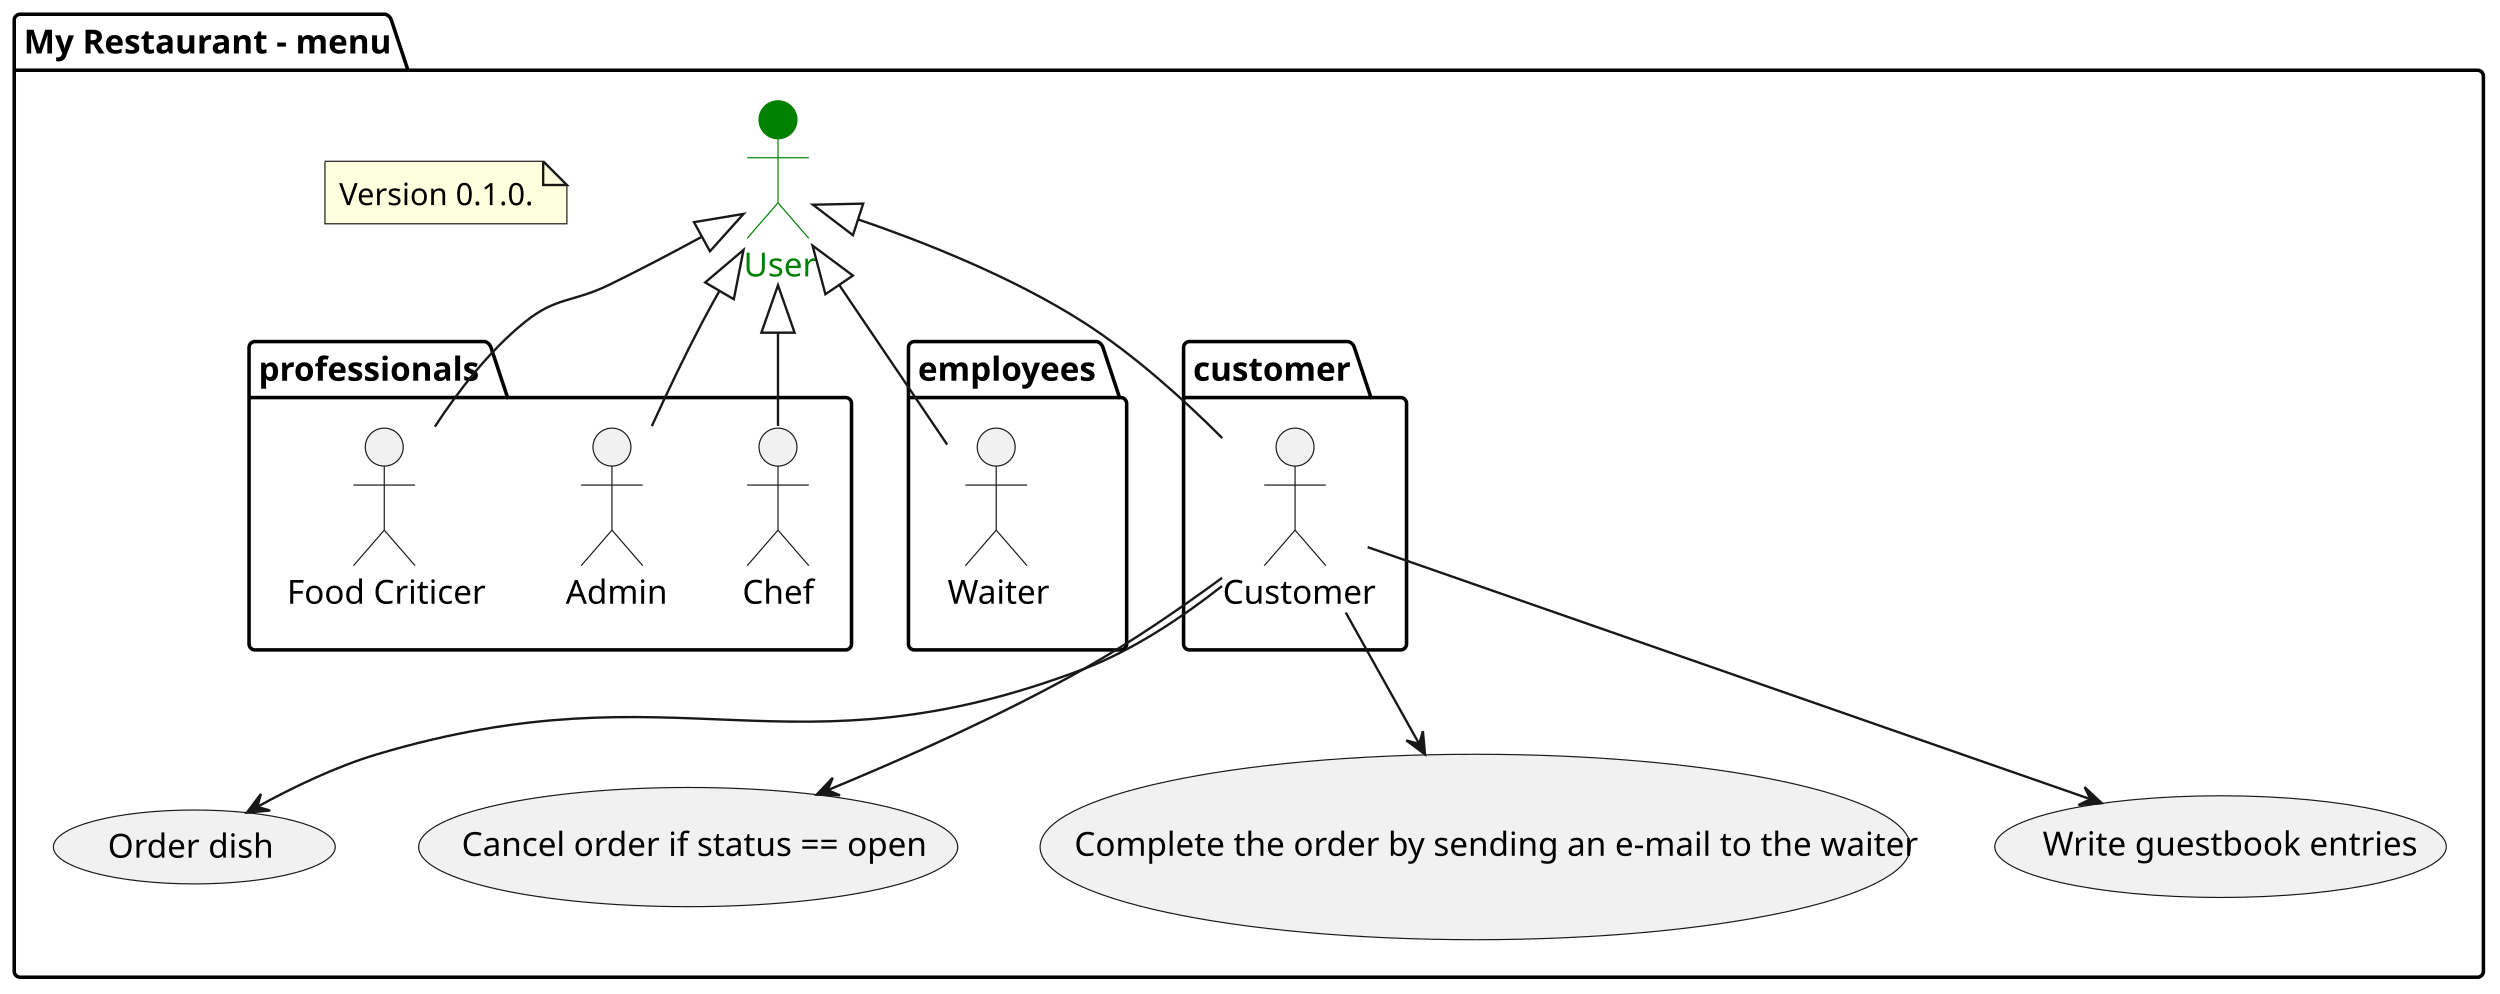
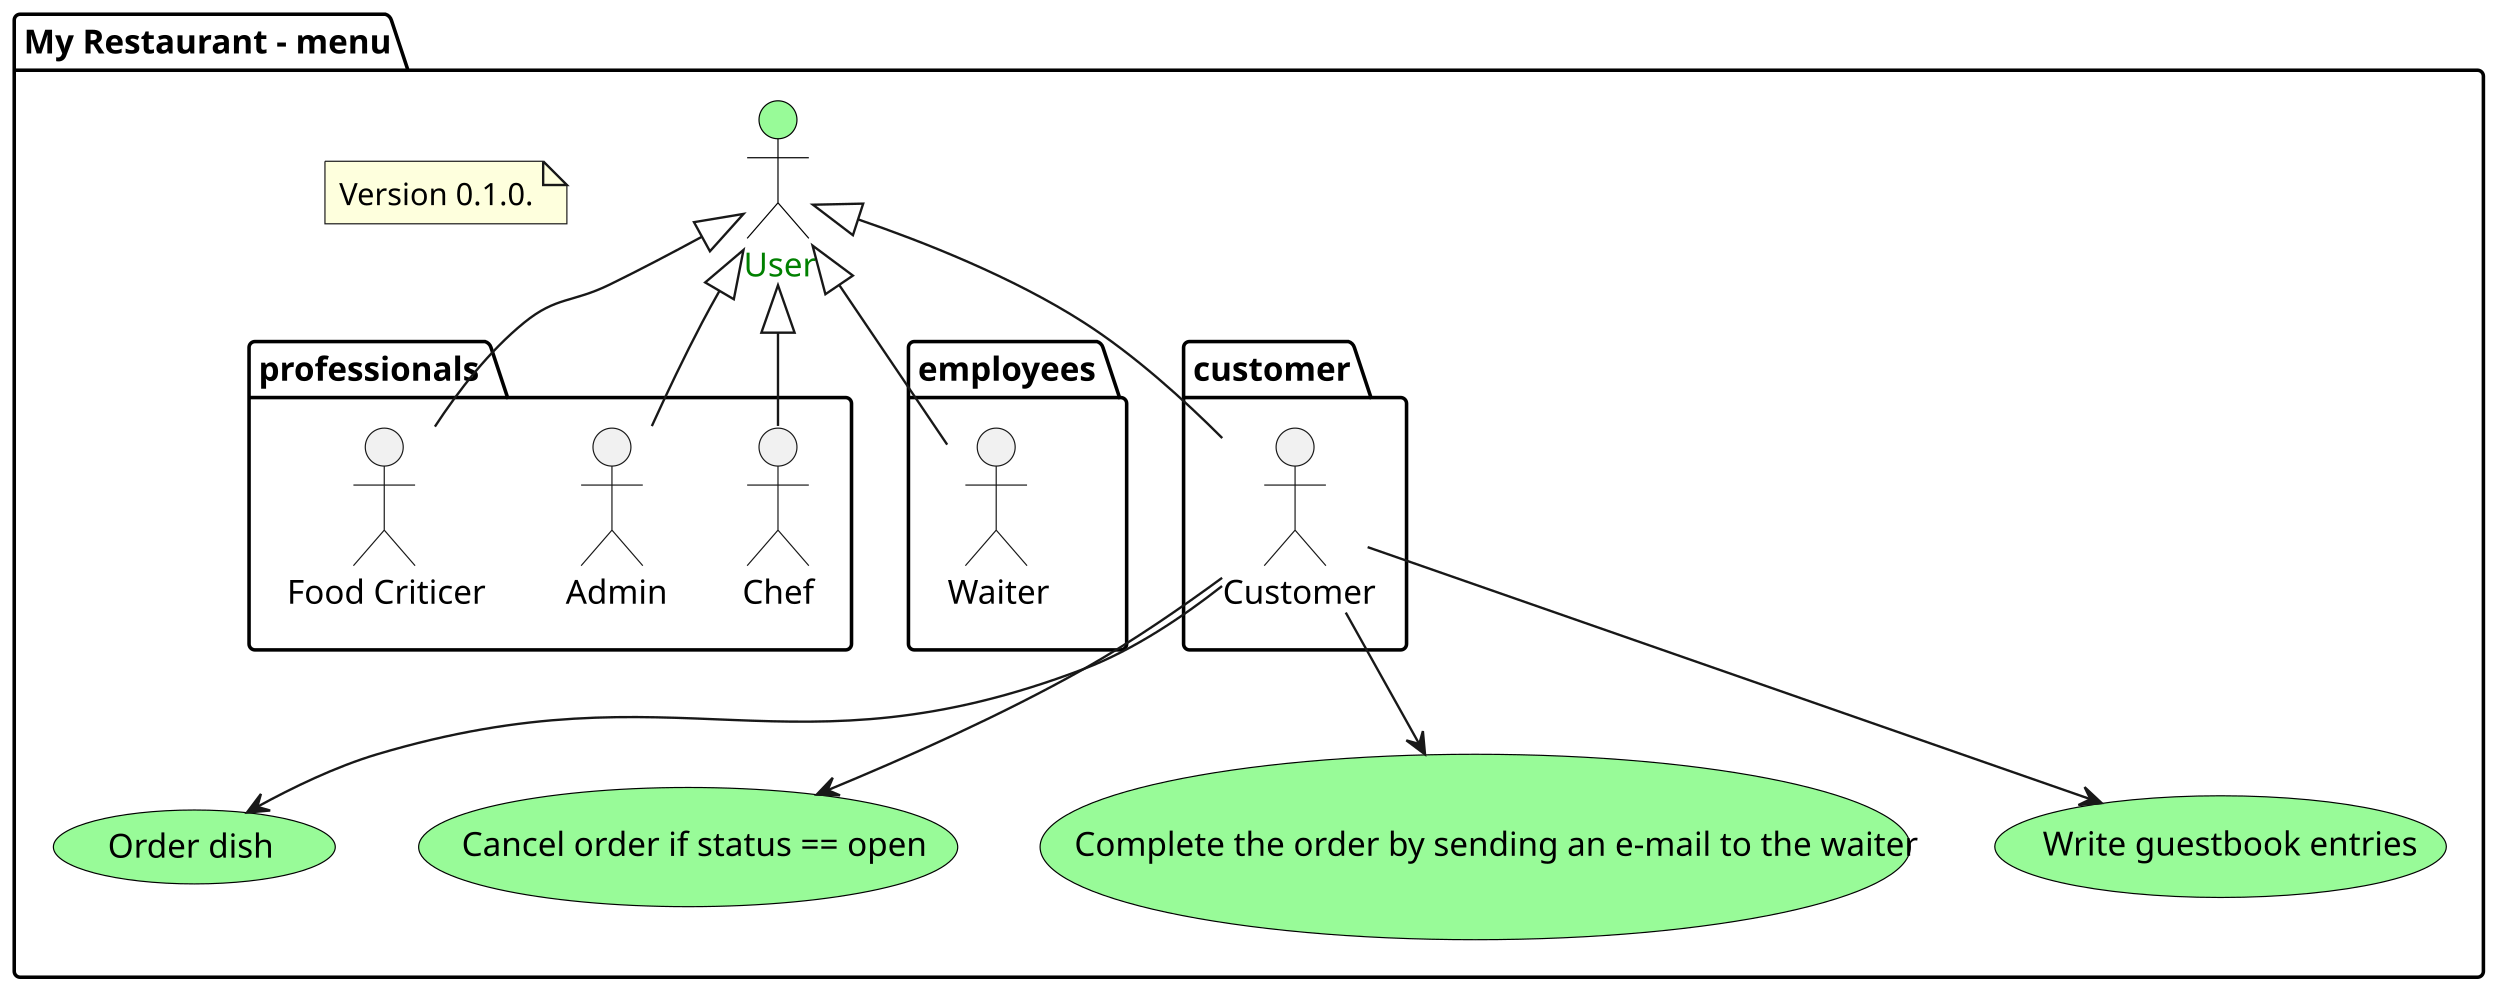
<svg xmlns="http://www.w3.org/2000/svg" contentStyleType="text/css" height="419px" preserveAspectRatio="none" style="width:1054px;height:419px;background:#FFFFFF;" version="1.1" viewBox="0 0 1054 419" width="1054px" zoomAndPan="magnify">
  <defs />
  <g>
    <g id="cluster_My Restaurant - menu">
      <path d="M8.5,6 L162.5,6 A3.75,3.75 0 0 1 165,8.5 L172,29.609 L1044.5,29.609 A2.5,2.5 0 0 1 1047,32.109 L1047,409.5 A2.5,2.5 0 0 1 1044.5,412 L8.5,412 A2.5,2.5 0 0 1 6,409.5 L6,8.5 A2.5,2.5 0 0 1 8.5,6 " fill="none" style="stroke:#000000;stroke-width:1.5;" />
      <line style="stroke:#000000;stroke-width:1.5;" x1="6" x2="172" y1="29.609" y2="29.609" />
      <text fill="#000000" font-family="sans-serif" font-size="14" font-weight="bold" lengthAdjust="spacing" textLength="153" x="10" y="22.533">My Restaurant - menu</text>
    </g>
    <g id="cluster_professionals">
      <path d="M107.5,144 L204.5,144 A3.75,3.75 0 0 1 207,146.5 L214,167.609 L356.5,167.609 A2.5,2.5 0 0 1 359,170.109 L359,271.5 A2.5,2.5 0 0 1 356.5,274 L107.5,274 A2.5,2.5 0 0 1 105,271.5 L105,146.5 A2.5,2.5 0 0 1 107.5,144 " fill="none" style="stroke:#000000;stroke-width:1.5;" />
      <line style="stroke:#000000;stroke-width:1.5;" x1="105" x2="214" y1="167.609" y2="167.609" />
      <text fill="#000000" font-family="sans-serif" font-size="14" font-weight="bold" lengthAdjust="spacing" textLength="96" x="109" y="160.533">professionals</text>
    </g>
    <g id="cluster_employees">
      <path d="M385.5,144 L462.5,144 A3.75,3.75 0 0 1 465,146.5 L472,167.609 L472.5,167.609 A2.5,2.5 0 0 1 475,170.109 L475,271.5 A2.5,2.5 0 0 1 472.5,274 L385.5,274 A2.5,2.5 0 0 1 383,271.5 L383,146.5 A2.5,2.5 0 0 1 385.5,144 " fill="none" style="stroke:#000000;stroke-width:1.5;" />
      <line style="stroke:#000000;stroke-width:1.5;" x1="383" x2="472" y1="167.609" y2="167.609" />
      <text fill="#000000" font-family="sans-serif" font-size="14" font-weight="bold" lengthAdjust="spacing" textLength="76" x="387" y="160.533">employees</text>
    </g>
    <g id="cluster_customer">
      <path d="M501.5,144 L568.5,144 A3.75,3.75 0 0 1 571,146.5 L578,167.609 L590.5,167.609 A2.5,2.5 0 0 1 593,170.109 L593,271.5 A2.5,2.5 0 0 1 590.5,274 L501.5,274 A2.5,2.5 0 0 1 499,271.5 L499,146.5 A2.5,2.5 0 0 1 501.5,144 " fill="none" style="stroke:#000000;stroke-width:1.5;" />
      <line style="stroke:#000000;stroke-width:1.5;" x1="499" x2="578" y1="167.609" y2="167.609" />
      <text fill="#000000" font-family="sans-serif" font-size="14" font-weight="bold" lengthAdjust="spacing" textLength="66" x="503" y="160.533">customer</text>
    </g>
    <g id="elem_u">
-       <ellipse cx="328" cy="50.5" fill="#008000" rx="8" ry="8" style="stroke:#008000;stroke-width:0.5;" />
-       <path d="M328,58.5 L328,85.5 M315,66.5 L341,66.5 M328,85.5 L315,100.5 M328,85.5 L341,100.5 " fill="none" style="stroke:#008000;stroke-width:0.5;" />
+       <ellipse cx="328" cy="50.5" fill="#98FB98" rx="8" ry="8" style="stroke:#000000;stroke-width:0.5;" />
+       <path d="M328,58.5 L328,85.5 M315,66.5 L341,66.5 M328,85.5 L315,100.5 M328,85.5 L341,100.5 " fill="none" style="stroke:#000000;stroke-width:0.5;" />
      <text fill="#008000" font-family="sans-serif" font-size="14" lengthAdjust="spacing" textLength="29" x="313.5" y="116.533">User</text>
    </g>
    <g id="elem_n1">
      <path d="M137,68 L137,94.352 L239,94.352 L239,78 L229,68 L137,68 " fill="#FEFFDD" style="stroke:#181818;stroke-width:0.5;" />
      <path d="M229,68 L229,78 L239,78 L229,68 " fill="#FEFFDD" style="stroke:#181818;stroke-width:1.0;" />
      <text fill="#000000" font-family="sans-serif" font-size="13" lengthAdjust="spacing" textLength="81" x="143" y="86.495">Version 0.1.0.</text>
    </g>
    <g id="elem_UC0">
-       <ellipse cx="81.93" cy="357.078" fill="#F1F1F1" rx="59.43" ry="15.578" style="stroke:#181818;stroke-width:0.5;" />
+       <ellipse cx="81.93" cy="357.078" fill="#98FB98" rx="59.43" ry="15.578" style="stroke:#000000;stroke-width:0.5;" />
      <text fill="#000000" font-family="sans-serif" font-size="14" lengthAdjust="spacing" textLength="67" x="45.43" y="361.595">Order dish</text>
    </g>
    <g id="elem_UC1">
-       <ellipse cx="290.136" cy="357.127" fill="#F1F1F1" rx="113.636" ry="25.127" style="stroke:#181818;stroke-width:0.5;" />
+       <ellipse cx="290.136" cy="357.127" fill="#98FB98" rx="113.636" ry="25.127" style="stroke:#000000;stroke-width:0.5;" />
      <text fill="#000000" font-family="sans-serif" font-size="14" lengthAdjust="spacing" textLength="191" x="194.636" y="360.856">Cancel order if status == open</text>
    </g>
    <g id="elem_UC2">
-       <ellipse cx="621.952" cy="357.091" fill="#F1F1F1" rx="183.452" ry="39.09" style="stroke:#181818;stroke-width:0.5;" />
+       <ellipse cx="621.952" cy="357.091" fill="#98FB98" rx="183.452" ry="39.09" style="stroke:#000000;stroke-width:0.5;" />
      <text fill="#000000" font-family="sans-serif" font-size="14" lengthAdjust="spacing" textLength="338" x="452.952" y="360.819">Complete the order by sending an e-mail to the waiter</text>
    </g>
    <g id="elem_UC3">
-       <ellipse cx="936.19" cy="356.938" fill="#F1F1F1" rx="95.19" ry="21.438" style="stroke:#181818;stroke-width:0.5;" />
+       <ellipse cx="936.19" cy="356.938" fill="#98FB98" rx="95.19" ry="21.438" style="stroke:#000000;stroke-width:0.5;" />
      <text fill="#000000" font-family="sans-serif" font-size="14" lengthAdjust="spacing" textLength="150" x="861.19" y="360.667">Write guestbook entries</text>
    </g>
    <g id="elem_ch">
      <ellipse cx="328" cy="188.5" fill="#F1F1F1" rx="8" ry="8" style="stroke:#181818;stroke-width:0.5;" />
      <path d="M328,196.5 L328,223.5 M315,204.5 L341,204.5 M328,223.5 L315,238.5 M328,223.5 L341,238.5 " fill="none" style="stroke:#181818;stroke-width:0.5;" />
      <text fill="#000000" font-family="sans-serif" font-size="14" lengthAdjust="spacing" textLength="30" x="313" y="254.533">Chef</text>
    </g>
    <g id="elem_a">
      <ellipse cx="258" cy="188.5" fill="#F1F1F1" rx="8" ry="8" style="stroke:#181818;stroke-width:0.5;" />
      <path d="M258,196.5 L258,223.5 M245,204.5 L271,204.5 M258,223.5 L245,238.5 M258,223.5 L271,238.5 " fill="none" style="stroke:#181818;stroke-width:0.5;" />
      <text fill="#000000" font-family="sans-serif" font-size="14" lengthAdjust="spacing" textLength="39" x="238.5" y="254.533">Admin</text>
    </g>
    <g id="elem_fc">
      <ellipse cx="162" cy="188.5" fill="#F1F1F1" rx="8" ry="8" style="stroke:#181818;stroke-width:0.5;" />
      <path d="M162,196.5 L162,223.5 M149,204.5 L175,204.5 M162,223.5 L149,238.5 M162,223.5 L175,238.5 " fill="none" style="stroke:#181818;stroke-width:0.5;" />
      <text fill="#000000" font-family="sans-serif" font-size="14" lengthAdjust="spacing" textLength="82" x="121" y="254.533">Food Criticer</text>
    </g>
    <g id="elem_w">
      <ellipse cx="420" cy="188.5" fill="#F1F1F1" rx="8" ry="8" style="stroke:#181818;stroke-width:0.5;" />
      <path d="M420,196.5 L420,223.5 M407,204.5 L433,204.5 M420,223.5 L407,238.5 M420,223.5 L433,238.5 " fill="none" style="stroke:#181818;stroke-width:0.5;" />
      <text fill="#000000" font-family="sans-serif" font-size="14" lengthAdjust="spacing" textLength="41" x="399.5" y="254.533">Waiter</text>
    </g>
    <g id="elem_c">
      <ellipse cx="546" cy="188.5" fill="#F1F1F1" rx="8" ry="8" style="stroke:#181818;stroke-width:0.5;" />
      <path d="M546,196.5 L546,223.5 M533,204.5 L559,204.5 M546,223.5 L533,238.5 M546,223.5 L559,238.5 " fill="none" style="stroke:#181818;stroke-width:0.5;" />
      <text fill="#000000" font-family="sans-serif" font-size="14" lengthAdjust="spacing" textLength="61" x="515.5" y="254.533">Customer</text>
    </g>
    <g id="link_u_c">
      <path d="M362,92.58 C388.98,101.82 427,116.75 457,136 C478.22,149.61 499.1,168.48 515.3,184.69 " fill="none" id="u-backto-c" style="stroke:#181818;stroke-width:1.0;" />
      <polygon fill="none" points="359.59,99.16,342.73,86.31,363.92,85.85,359.59,99.16" style="stroke:#181818;stroke-width:1.0;" />
    </g>
    <g id="link_u_w">
      <path d="M353.95,120.35 C368.31,141.58 385.91,167.61 399.33,187.45 " fill="none" id="u-backto-w" style="stroke:#181818;stroke-width:1.0;" />
      <polygon fill="none" points="347.99,124.04,342.58,103.55,359.58,116.19,347.99,124.04" style="stroke:#181818;stroke-width:1.0;" />
    </g>
    <g id="link_u_a">
      <path d="M303.23,122.82 C300.72,127.23 298.27,131.69 296,136 C288.62,150.02 281.15,165.75 274.81,179.64 " fill="none" id="u-backto-a" style="stroke:#181818;stroke-width:1.0;" />
      <polygon fill="none" points="297.3,119.08,313.46,105.36,309.38,126.16,297.3,119.08" style="stroke:#181818;stroke-width:1.0;" />
    </g>
    <g id="link_u_ch">
      <path d="M328,140.37 C328,153.63 328,167.39 328,179.57 " fill="none" id="u-backto-ch" style="stroke:#181818;stroke-width:1.0;" />
      <polygon fill="none" points="321,140.25,328,120.25,335,140.25,321,140.25" style="stroke:#181818;stroke-width:1.0;" />
    </g>
    <g id="link_u_fc">
      <path d="M295.9,99.82 C283.81,106.37 269.87,113.71 257,120 C241.27,127.69 234.59,124.95 221,136 C206.17,148.06 193.27,164.72 183.35,179.87 " fill="none" id="u-backto-fc" style="stroke:#181818;stroke-width:1.0;" />
      <polygon fill="none" points="292.58,93.66,313.48,90.18,299.31,105.94,292.58,93.66" style="stroke:#181818;stroke-width:1.0;" />
    </g>
    <g id="link_c_UC0">
      <path d="M515.21,247.08 C498.99,259.82 478.11,273.95 457,282 C332.35,329.54 286.86,279.94 159,318 C141.54,323.2 123.21,332.09 108.81,339.97 " fill="none" id="c-to-UC0" style="stroke:#181818;stroke-width:1.0;" />
      <polygon fill="#181818" points="104.09,342.59,113.9,341.716,108.461,340.162,110.015,334.723,104.09,342.59" style="stroke:#181818;stroke-width:1.0;" />
    </g>
    <g id="link_c_UC1">
      <path d="M515.24,243.61 C498.52,255.88 477.18,270.64 457,282 C422.37,301.5 381.61,319.64 349.04,333.09 " fill="none" id="c-to-UC1" style="stroke:#181818;stroke-width:1.0;" />
      <polygon fill="#181818" points="344.29,335.03,354.135,335.302,348.913,333.126,351.089,327.904,344.29,335.03" style="stroke:#181818;stroke-width:1.0;" />
    </g>
    <g id="link_c_UC2">
      <path d="M567.37,258.25 C577.01,275.48 588.41,295.9 598.31,313.6 " fill="none" id="c-to-UC2" style="stroke:#181818;stroke-width:1.0;" />
      <polygon fill="#181818" points="600.79,318.04,599.891,308.232,598.351,313.675,592.908,312.135,600.79,318.04" style="stroke:#181818;stroke-width:1.0;" />
    </g>
    <g id="link_c_UC3">
      <path d="M576.6,230.67 C642.36,253.6 797.91,307.85 881.17,336.88 " fill="none" id="c-to-UC3" style="stroke:#181818;stroke-width:1.0;" />
      <polygon fill="#181818" points="886.06,338.58,878.871,331.848,881.337,336.939,876.246,339.405,886.06,338.58" style="stroke:#181818;stroke-width:1.0;" />
    </g>
  </g>
</svg>
